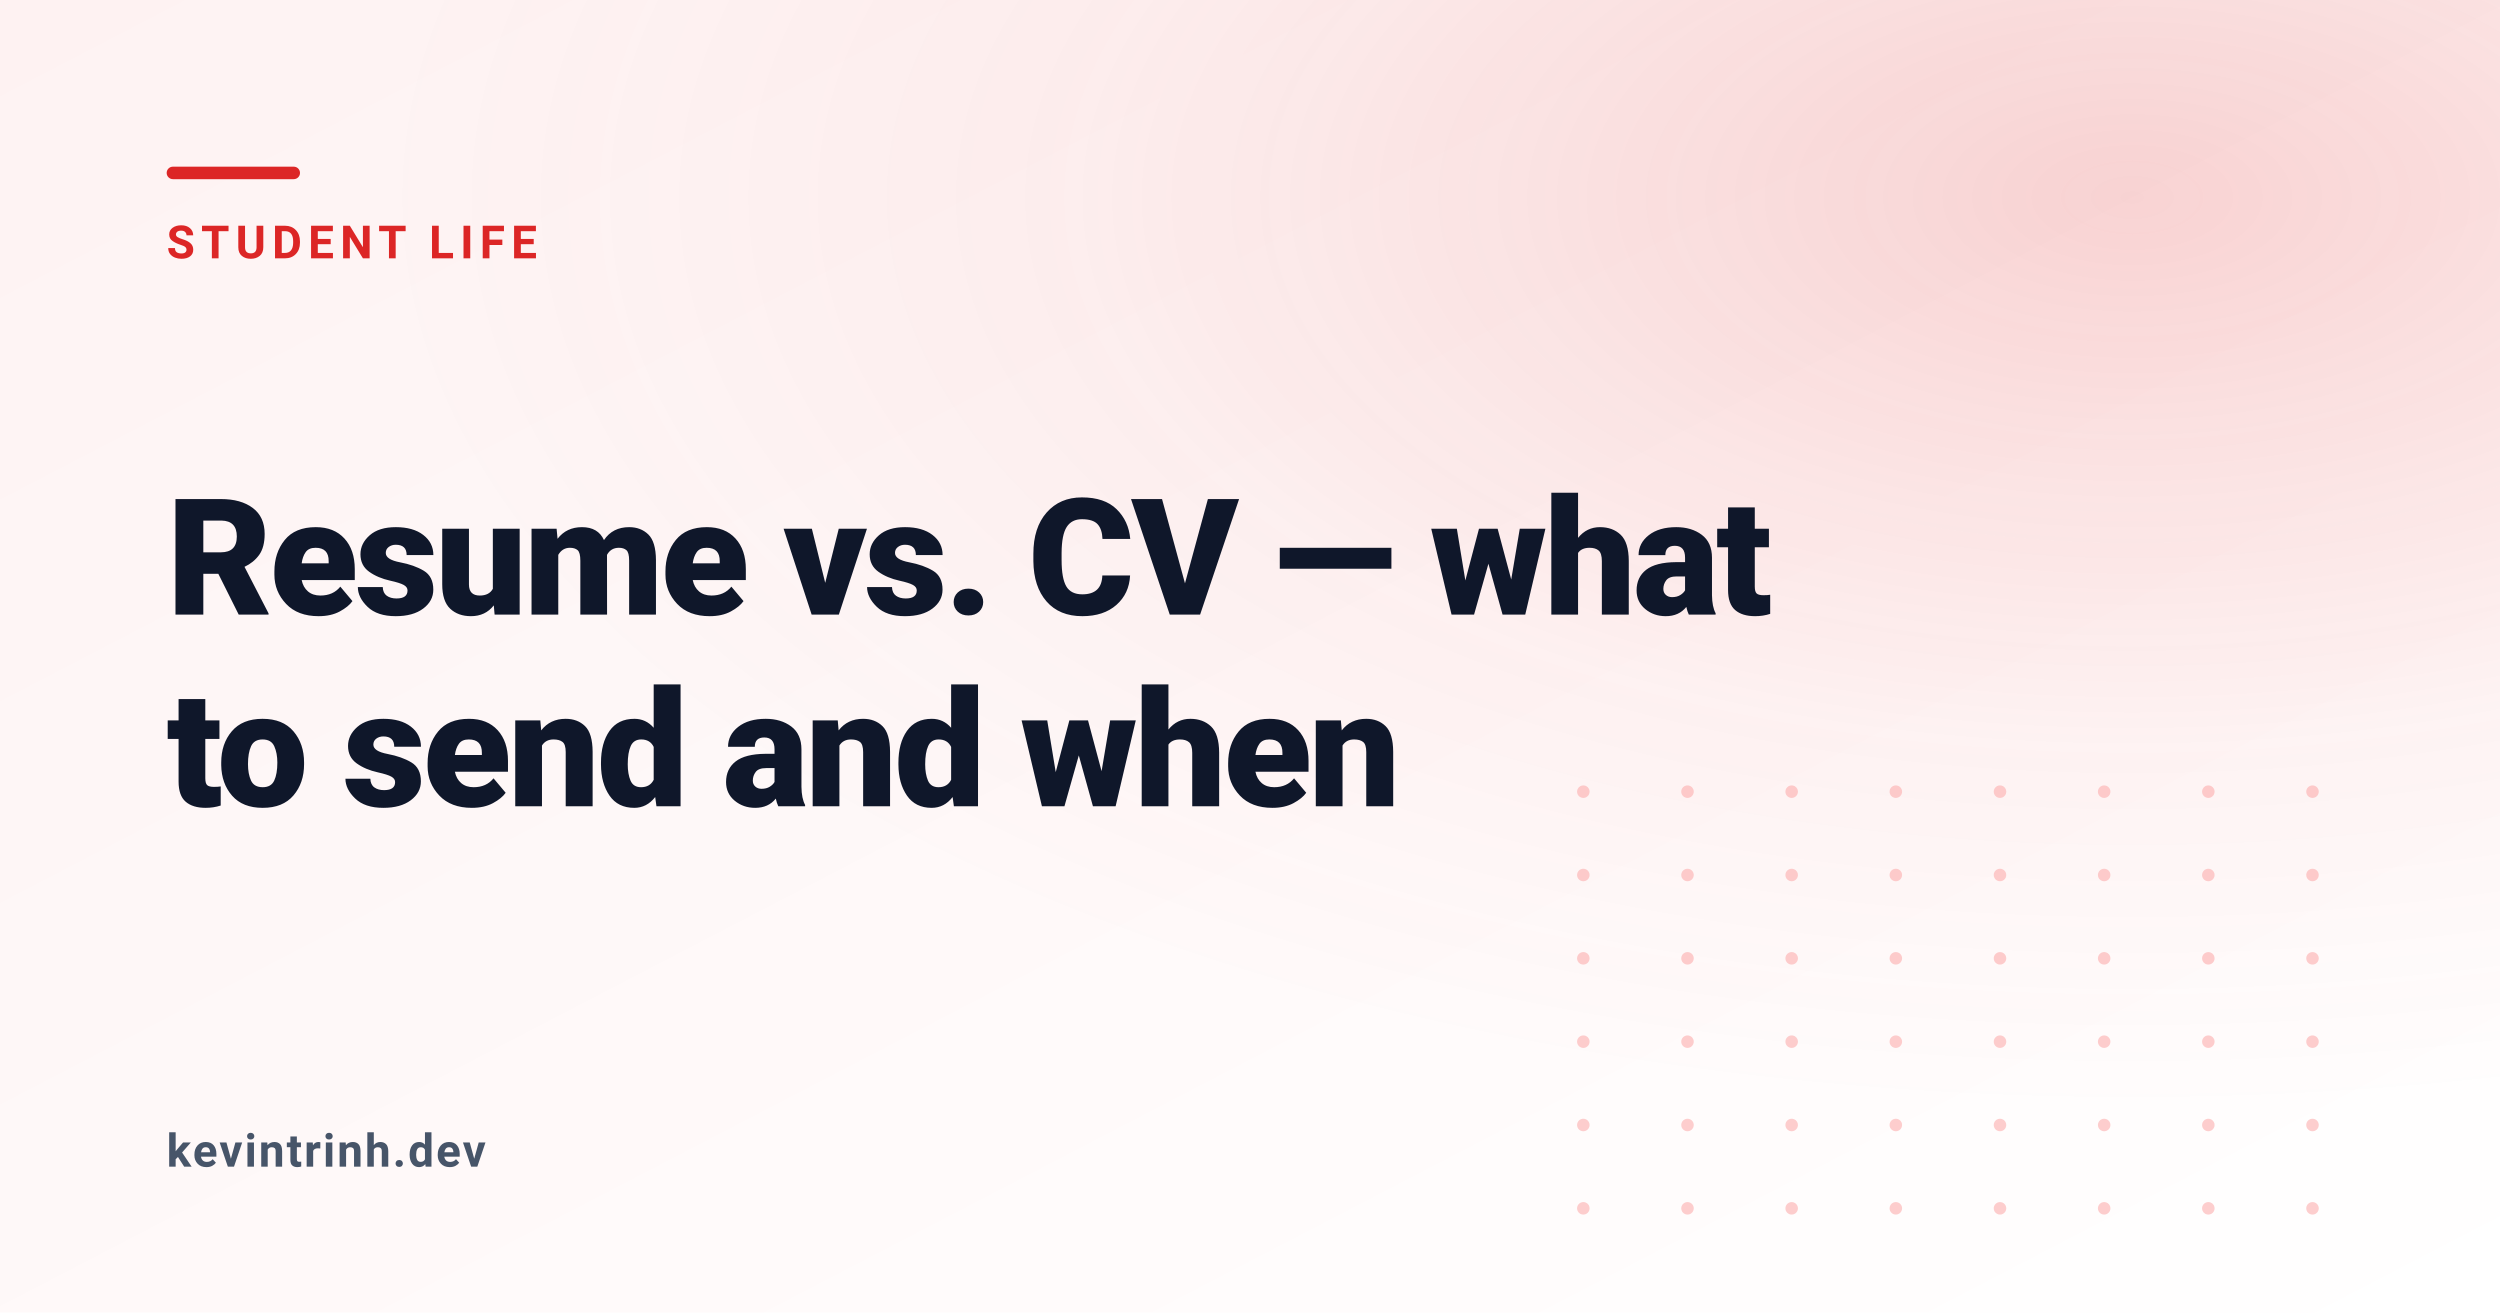
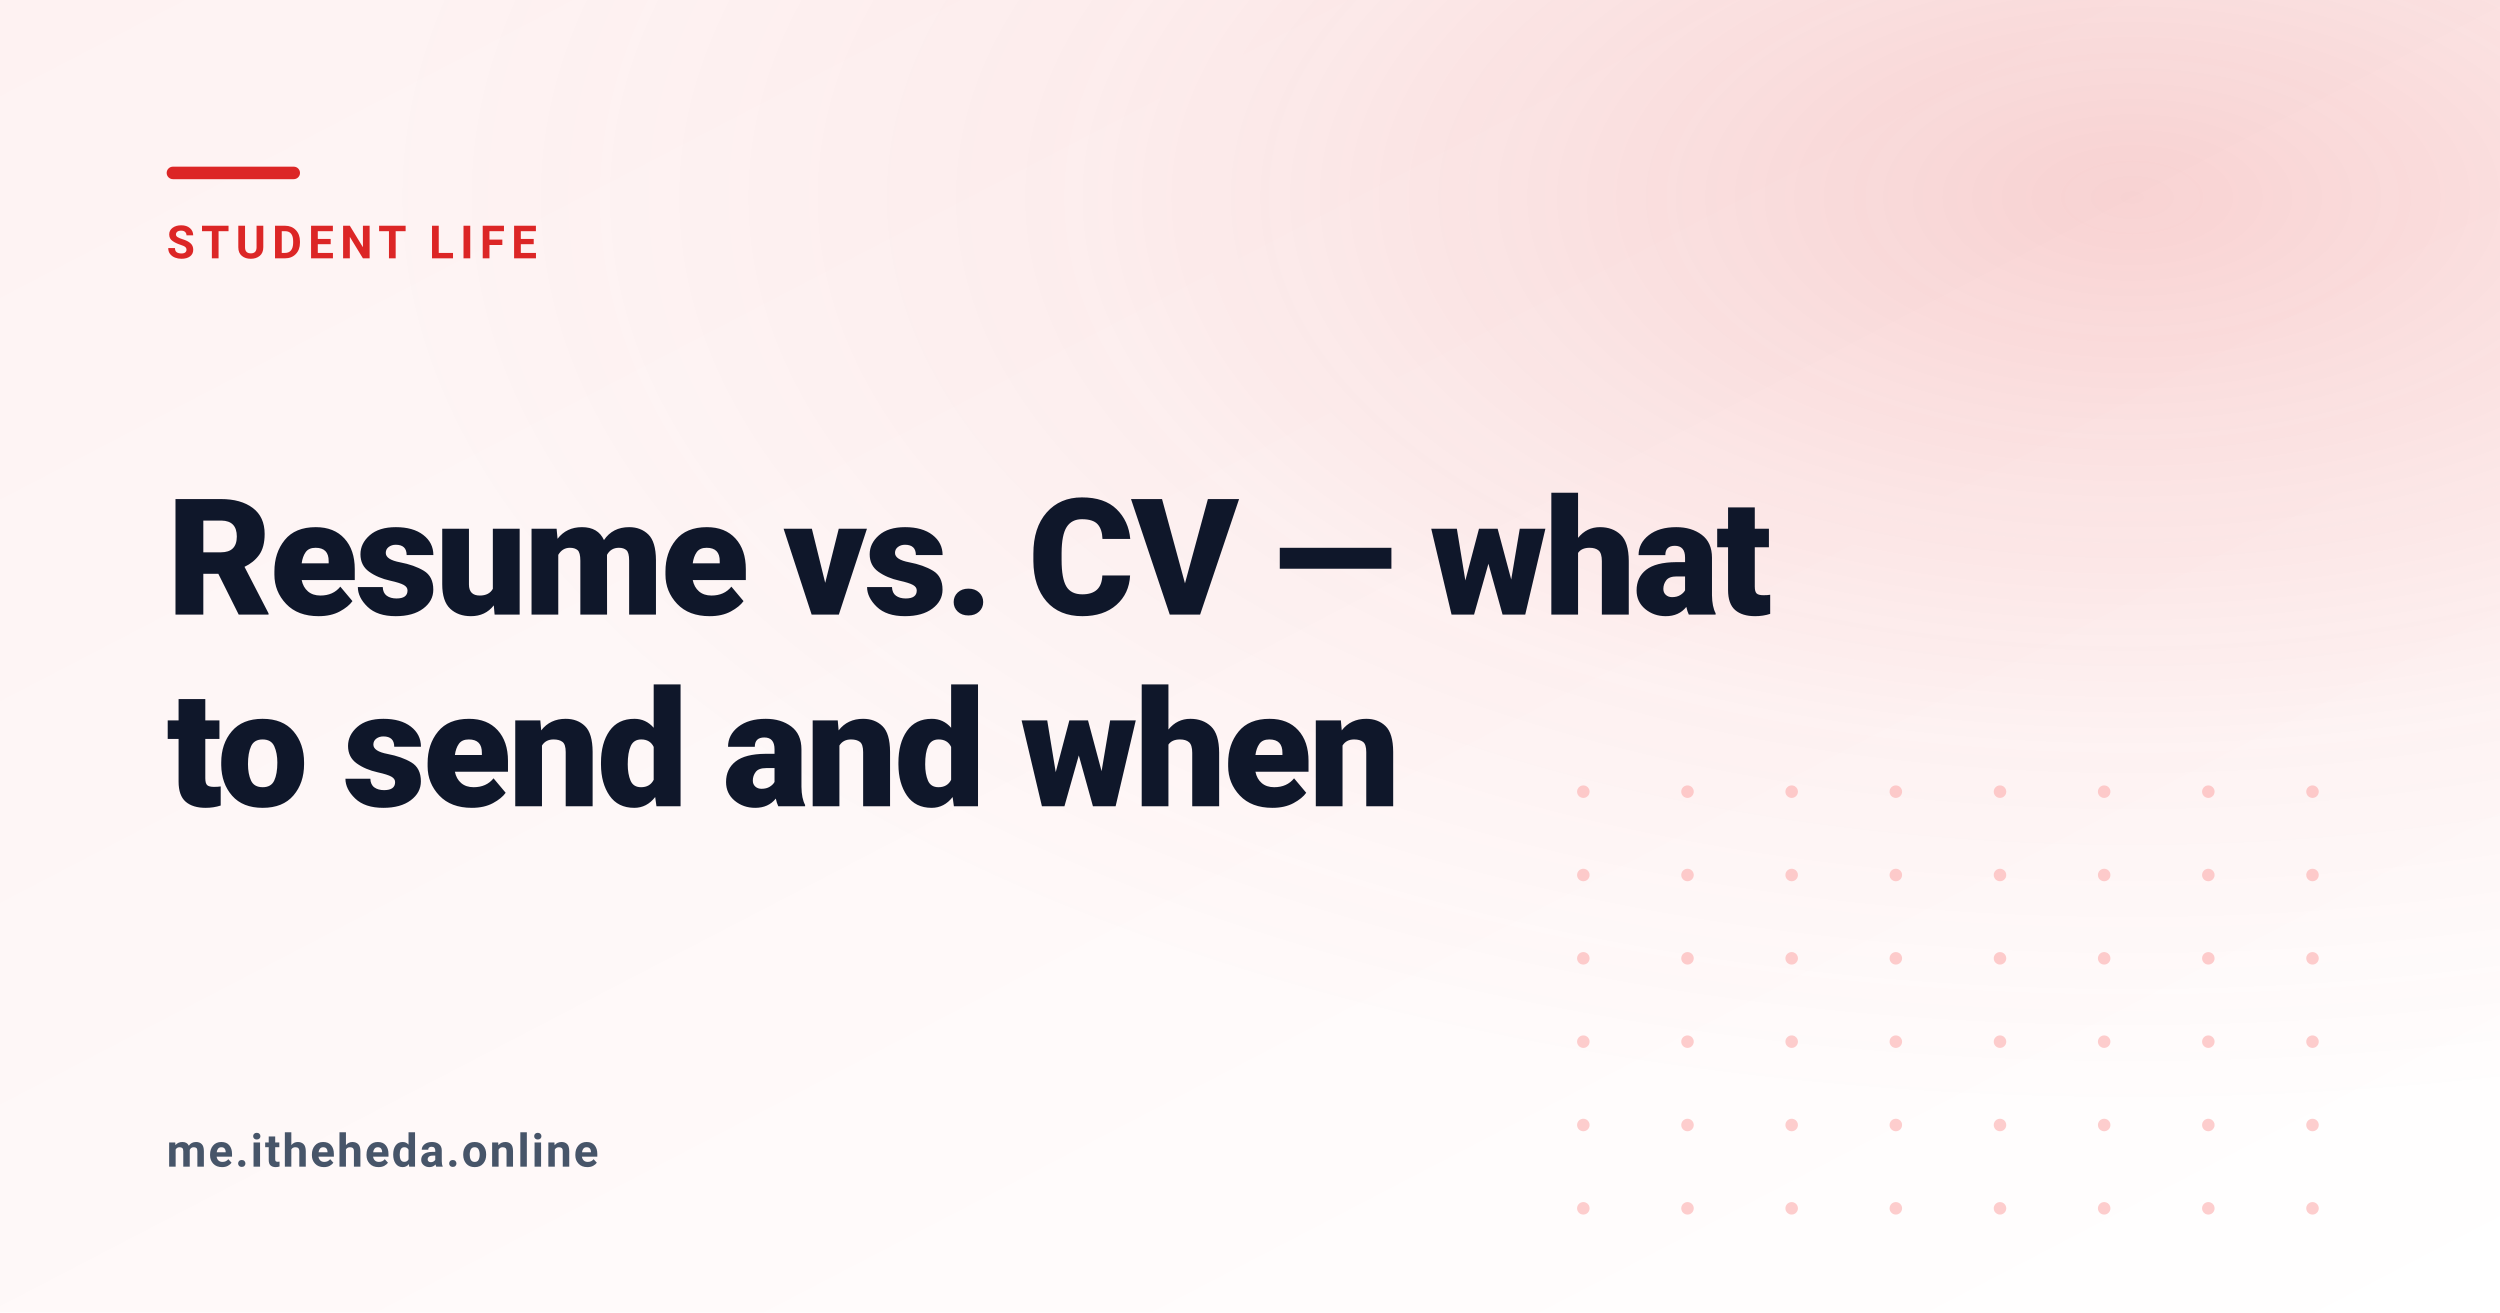
<svg xmlns="http://www.w3.org/2000/svg" viewBox="0 0 1200 630" width="1200" height="630" role="img" aria-label="Resume vs. CV — what to send and when">
  <defs>
    <linearGradient id="bg" x1="0" y1="0" x2="1" y2="1">
      <stop offset="0%" stop-color="#fef2f2" />
      <stop offset="100%" stop-color="#ffffff" />
    </linearGradient>
    <radialGradient id="glow" cx="0.85" cy="0.15" r="0.7">
      <stop offset="0%" stop-color="#dc2626" stop-opacity="0.18" />
      <stop offset="60%" stop-color="#dc2626" stop-opacity="0.04" />
      <stop offset="100%" stop-color="#dc2626" stop-opacity="0" />
    </radialGradient>
  </defs>
  <rect width="1200" height="630" fill="url(#bg)" />
  <rect width="1200" height="630" fill="url(#glow)" />
  <g fill="#fca5a5" opacity="0.55">
    <circle cx="760" cy="380" r="3" />
    <circle cx="810" cy="380" r="3" />
    <circle cx="860" cy="380" r="3" />
    <circle cx="910" cy="380" r="3" />
    <circle cx="960" cy="380" r="3" />
    <circle cx="1010" cy="380" r="3" />
    <circle cx="1060" cy="380" r="3" />
    <circle cx="1110" cy="380" r="3" />
    <circle cx="760" cy="420" r="3" />
    <circle cx="810" cy="420" r="3" />
    <circle cx="860" cy="420" r="3" />
    <circle cx="910" cy="420" r="3" />
    <circle cx="960" cy="420" r="3" />
    <circle cx="1010" cy="420" r="3" />
    <circle cx="1060" cy="420" r="3" />
    <circle cx="1110" cy="420" r="3" />
    <circle cx="760" cy="460" r="3" />
    <circle cx="810" cy="460" r="3" />
    <circle cx="860" cy="460" r="3" />
    <circle cx="910" cy="460" r="3" />
    <circle cx="960" cy="460" r="3" />
    <circle cx="1010" cy="460" r="3" />
    <circle cx="1060" cy="460" r="3" />
    <circle cx="1110" cy="460" r="3" />
    <circle cx="760" cy="500" r="3" />
    <circle cx="810" cy="500" r="3" />
    <circle cx="860" cy="500" r="3" />
    <circle cx="910" cy="500" r="3" />
    <circle cx="960" cy="500" r="3" />
    <circle cx="1010" cy="500" r="3" />
    <circle cx="1060" cy="500" r="3" />
    <circle cx="1110" cy="500" r="3" />
    <circle cx="760" cy="540" r="3" />
    <circle cx="810" cy="540" r="3" />
    <circle cx="860" cy="540" r="3" />
    <circle cx="910" cy="540" r="3" />
    <circle cx="960" cy="540" r="3" />
    <circle cx="1010" cy="540" r="3" />
    <circle cx="1060" cy="540" r="3" />
    <circle cx="1110" cy="540" r="3" />
    <circle cx="760" cy="580" r="3" />
    <circle cx="810" cy="580" r="3" />
    <circle cx="860" cy="580" r="3" />
    <circle cx="910" cy="580" r="3" />
    <circle cx="960" cy="580" r="3" />
    <circle cx="1010" cy="580" r="3" />
    <circle cx="1060" cy="580" r="3" />
    <circle cx="1110" cy="580" r="3" />
  </g>
  <rect x="80" y="80" width="64" height="6" rx="3" fill="#dc2626" />
  <text x="80" y="124" font-family="ui-sans-serif, system-ui, -apple-system, 'Segoe UI', Roboto, sans-serif" font-size="22" font-weight="600" fill="#dc2626" letter-spacing="3">STUDENT LIFE</text>
  <text font-family="ui-sans-serif, system-ui, -apple-system, 'Segoe UI', Roboto, sans-serif" font-size="78" font-weight="800" fill="#0f172a" letter-spacing="-1.5">
    <tspan x="80" y="295">Resume vs. CV — what</tspan>
    <tspan x="80" y="387">to send and when</tspan>
  </text>
-   <text x="80" y="560" font-family="ui-sans-serif, system-ui, -apple-system, 'Segoe UI', Roboto, sans-serif" font-size="22" font-weight="600" fill="#475569" letter-spacing="1">kevintrinh.dev</text>
+   <text x="80" y="560" font-family="ui-sans-serif, system-ui, -apple-system, 'Segoe UI', Roboto, sans-serif" font-size="22" font-weight="600" fill="#475569" letter-spacing="1">me.itheheda.online</text>
</svg>
